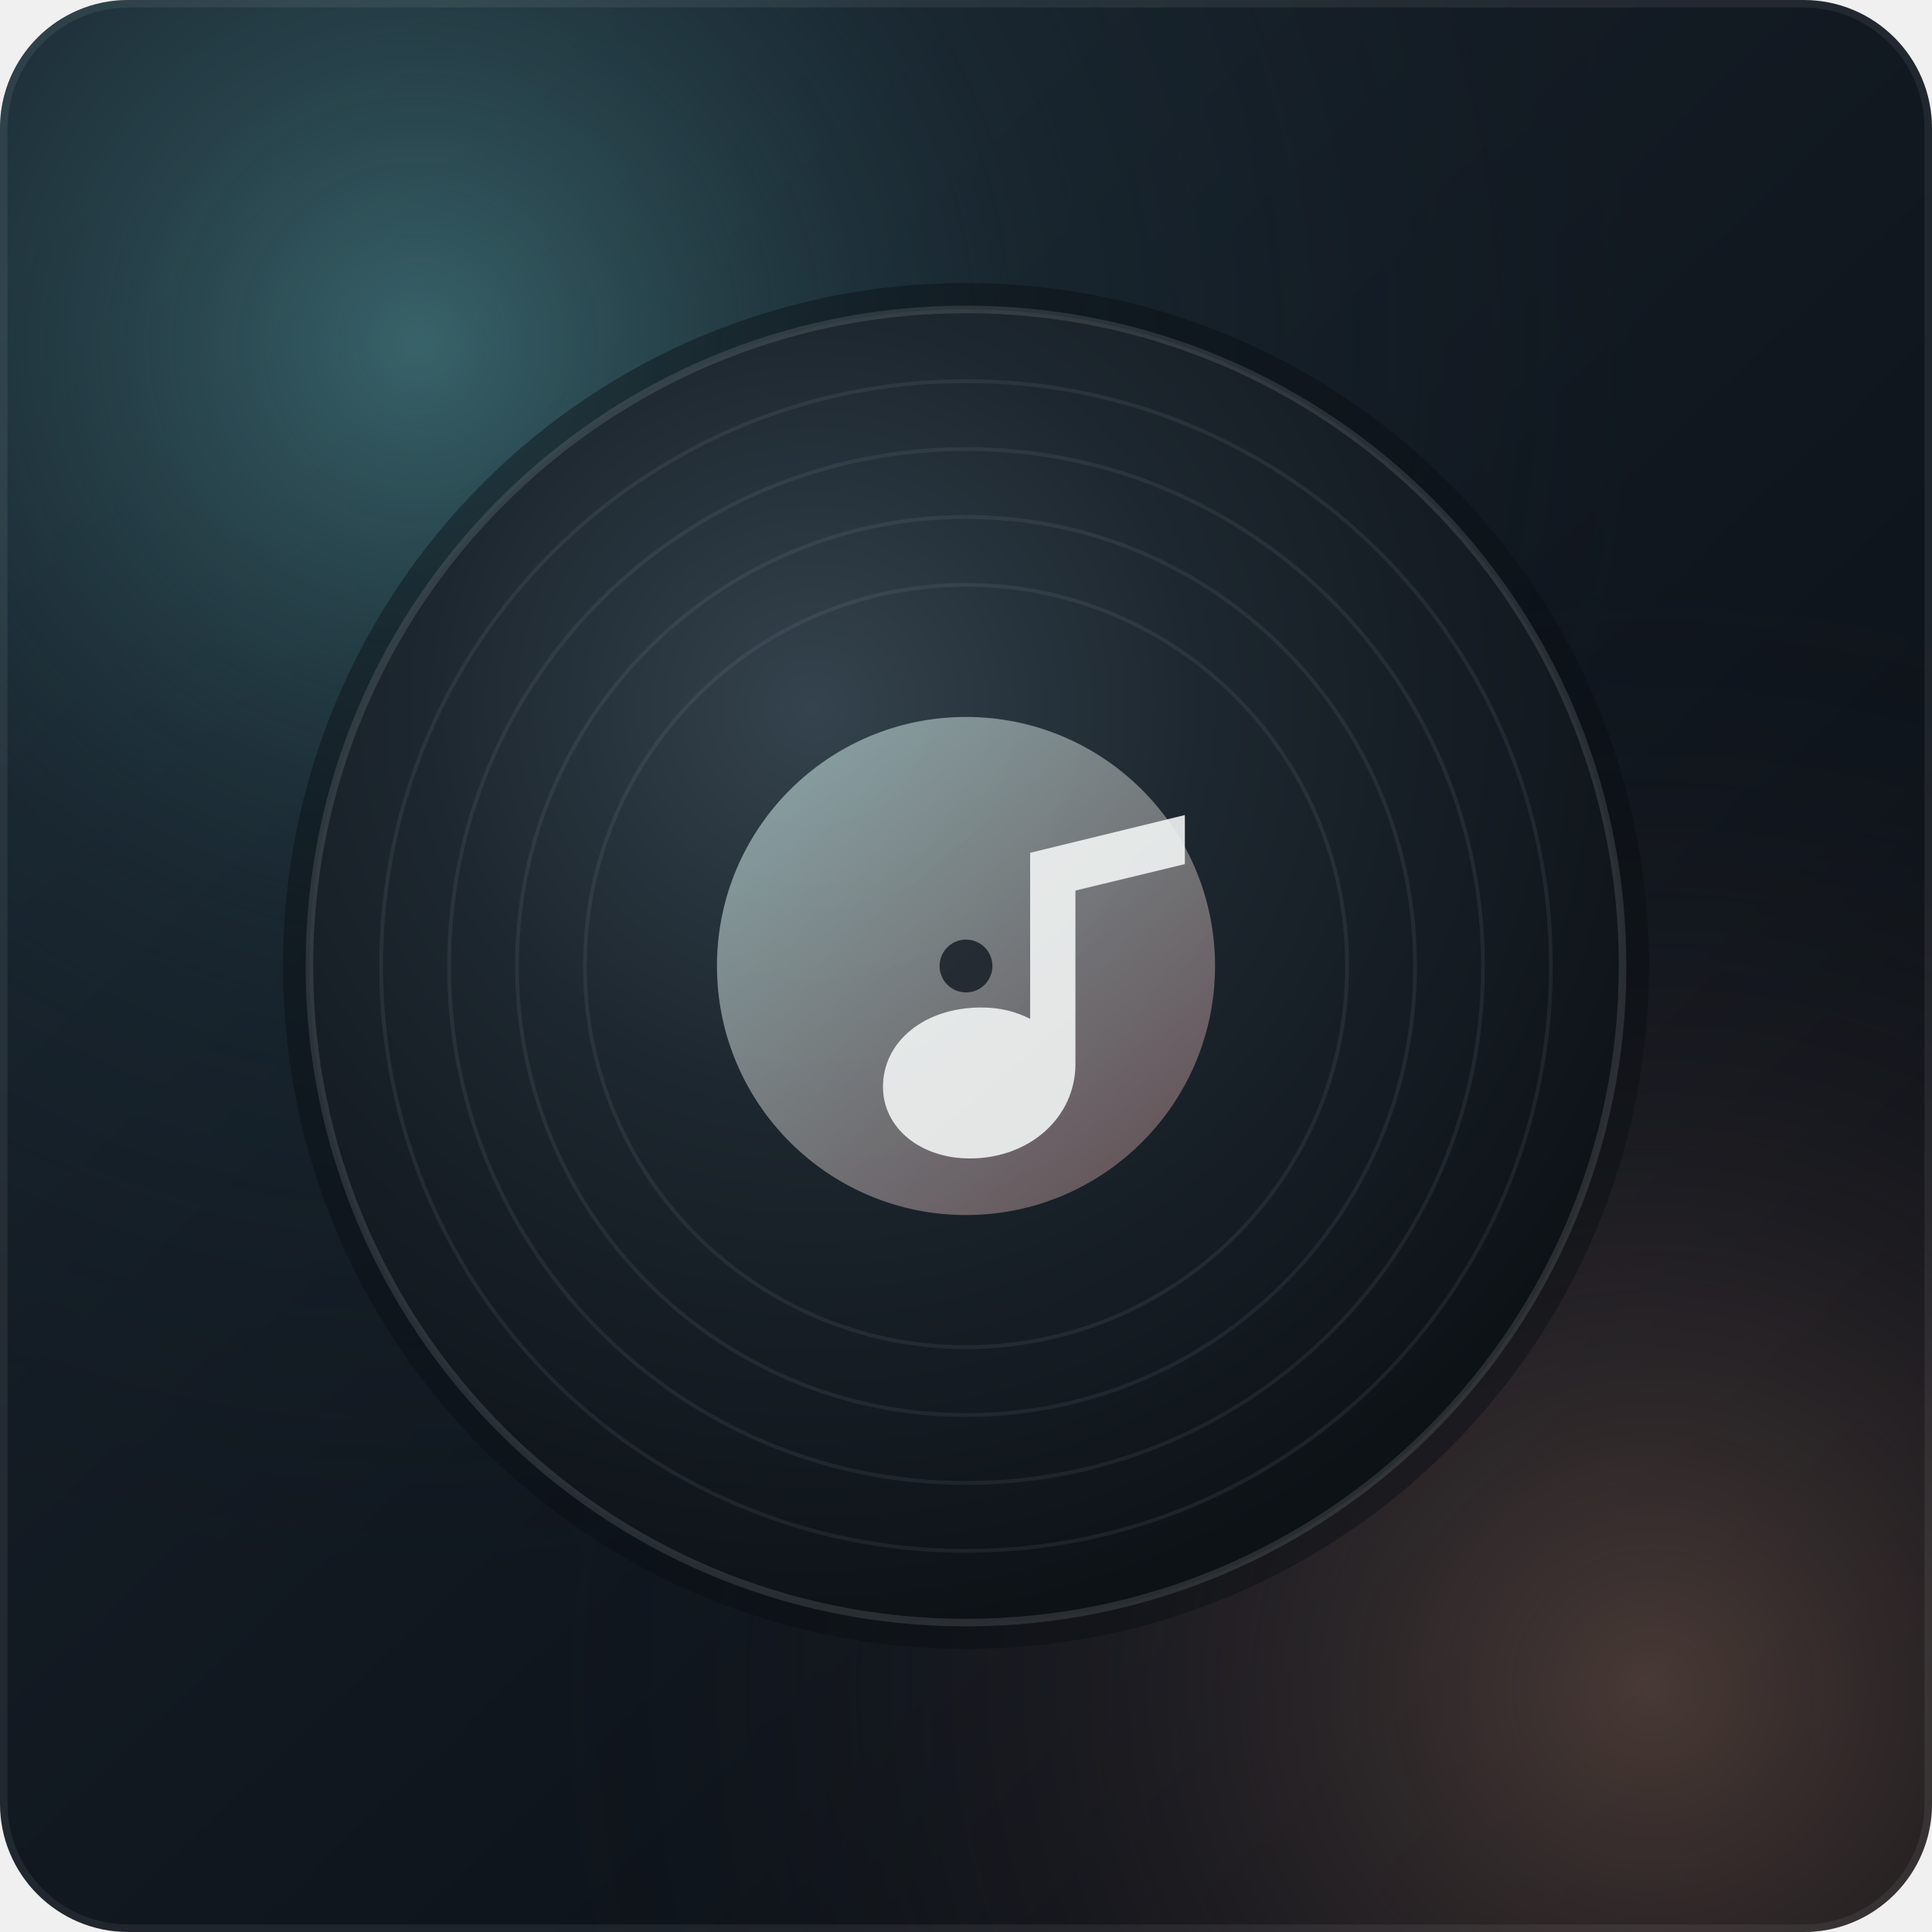
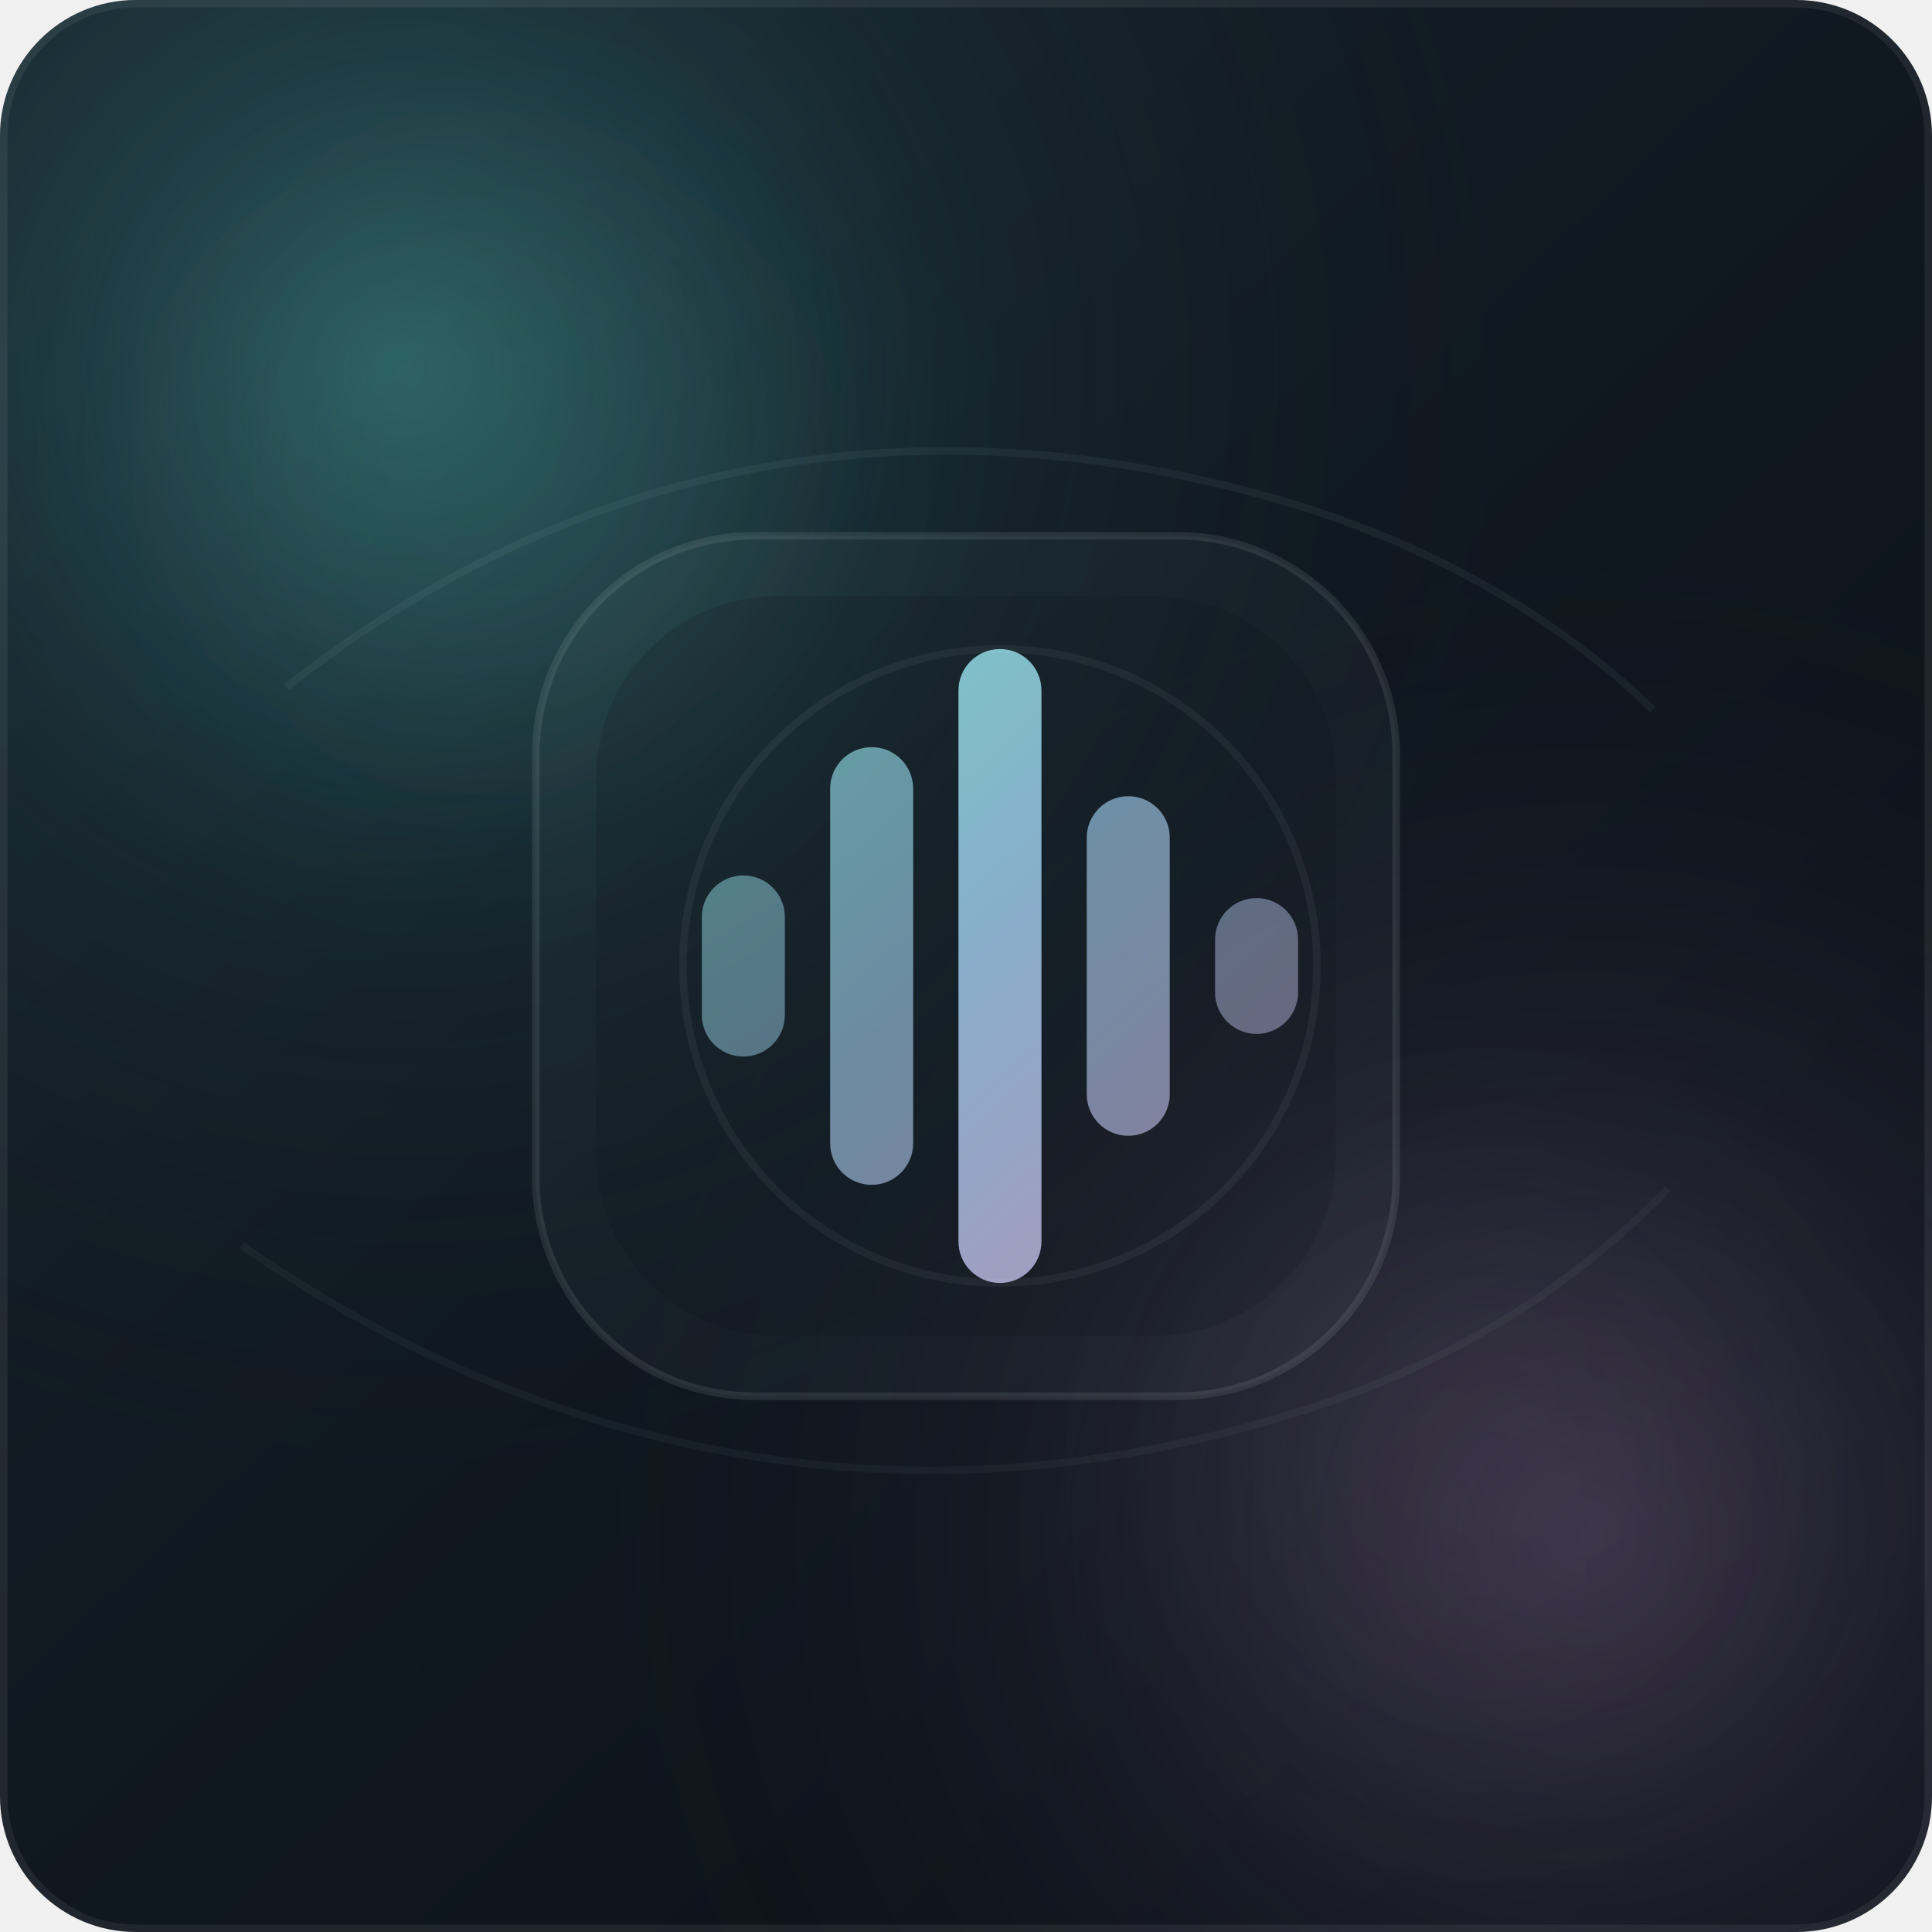
<svg xmlns="http://www.w3.org/2000/svg" width="512" height="512" viewBox="0 0 512 512">
  <defs>
-     <linearGradient id="base" x1="36" y1="24" x2="476" y2="488" gradientUnits="userSpaceOnUse">
-       <stop stop-color="#18232d" />
-       <stop offset="0.52" stop-color="#111820" />
-       <stop offset="1" stop-color="#090d12" />
+     <linearGradient id="base" x1="42" y1="28" x2="470" y2="486" gradientUnits="userSpaceOnUse">
+       <stop stop-color="#17232b" />
+       <stop offset="0.48" stop-color="#101820" />
+       <stop offset="1" stop-color="#0b1016" />
    </linearGradient>
-     <radialGradient id="teal" cx="0" cy="0" r="1" gradientTransform="translate(112 92) rotate(42) scale(330)" gradientUnits="userSpaceOnUse">
-       <stop stop-color="#4d8c91" stop-opacity="0.62" />
-       <stop offset="0.48" stop-color="#284750" stop-opacity="0.22" />
-       <stop offset="1" stop-color="#162028" stop-opacity="0" />
+     <radialGradient id="cool" cx="0" cy="0" r="1" gradientTransform="translate(105 96) rotate(45) scale(310)" gradientUnits="userSpaceOnUse">
+       <stop stop-color="#48a5a1" stop-opacity="0.42" />
+       <stop offset="0.48" stop-color="#326b75" stop-opacity="0.12" />
+       <stop offset="1" stop-color="#0f171e" stop-opacity="0" />
    </radialGradient>
-     <radialGradient id="warm" cx="0" cy="0" r="1" gradientTransform="translate(438 446) rotate(-138) scale(300)" gradientUnits="userSpaceOnUse">
-       <stop stop-color="#8b6858" stop-opacity="0.48" />
-       <stop offset="0.5" stop-color="#543f42" stop-opacity="0.18" />
-       <stop offset="1" stop-color="#151a20" stop-opacity="0" />
+     <radialGradient id="violet" cx="0" cy="0" r="1" gradientTransform="translate(420 406) rotate(-132) scale(270)" gradientUnits="userSpaceOnUse">
+       <stop stop-color="#7d668f" stop-opacity="0.34" />
+       <stop offset="0.55" stop-color="#594c6d" stop-opacity="0.1" />
+       <stop offset="1" stop-color="#10161d" stop-opacity="0" />
    </radialGradient>
-     <radialGradient id="disc" cx="0" cy="0" r="1" gradientTransform="translate(215 188) rotate(55) scale(245)" gradientUnits="userSpaceOnUse">
-       <stop stop-color="#34434d" />
-       <stop offset="0.42" stop-color="#1d272f" />
-       <stop offset="1" stop-color="#0d1217" />
-     </radialGradient>
-     <linearGradient id="label" x1="208" y1="196" x2="310" y2="316" gradientUnits="userSpaceOnUse">
-       <stop stop-color="#9bb6b6" />
-       <stop offset="1" stop-color="#735d61" />
+     <linearGradient id="pulse" x1="176" y1="166" x2="340" y2="348" gradientUnits="userSpaceOnUse">
+       <stop stop-color="#77d2c8" />
+       <stop offset="0.48" stop-color="#88aeca" />
+       <stop offset="1" stop-color="#b193bb" />
    </linearGradient>
+     <filter id="soft" x="-40%" y="-40%" width="180%" height="180%">
+       <feGaussianBlur stdDeviation="34" />
+     </filter>
  </defs>
-   <rect width="512" height="512" rx="34" fill="url(#base)" />
-   <rect width="512" height="512" rx="34" fill="url(#teal)" />
-   <rect width="512" height="512" rx="34" fill="url(#warm)" />
-   <circle cx="256" cy="256" r="181" fill="#090d11" fill-opacity="0.42" />
-   <circle cx="256" cy="256" r="174" fill="url(#disc)" stroke="#d7e1e5" stroke-opacity="0.13" stroke-width="2" />
-   <g fill="none" stroke="#d7e1e5" stroke-opacity="0.075">
-     <circle cx="256" cy="256" r="155" />
-     <circle cx="256" cy="256" r="137" />
-     <circle cx="256" cy="256" r="119" />
-     <circle cx="256" cy="256" r="101" />
+   <rect width="512" height="512" rx="36" fill="url(#base)" />
+   <rect width="512" height="512" rx="36" fill="url(#cool)" />
+   <rect width="512" height="512" rx="36" fill="url(#violet)" />
+   <circle cx="128" cy="120" r="78" fill="#54b3ad" fill-opacity="0.13" filter="url(#soft)" />
+   <circle cx="394" cy="388" r="72" fill="#9b789c" fill-opacity="0.12" filter="url(#soft)" />
+   <path d="M76 182C151 123 238 106 330 130C373 141 410 161 438 188" fill="none" stroke="#d9eef0" stroke-opacity="0.055" stroke-width="2" />
+   <path d="M64 330C146 387 241 405 338 376C380 364 415 343 442 315" fill="none" stroke="#d9eef0" stroke-opacity="0.045" stroke-width="2" />
+   <rect x="142" y="142" width="228" height="228" rx="58" fill="#dbe9eb" fill-opacity="0.035" stroke="#dcebed" stroke-opacity="0.1" stroke-width="2" />
+   <rect x="158" y="158" width="196" height="196" rx="48" fill="#071015" fill-opacity="0.16" />
+   <g fill="url(#pulse)">
+     <rect x="186" y="232" width="22" height="48" rx="11" fill-opacity="0.58" />
+     <rect x="220" y="198" width="22" height="116" rx="11" fill-opacity="0.76" />
+     <rect x="254" y="172" width="22" height="168" rx="11" />
+     <rect x="288" y="211" width="22" height="90" rx="11" fill-opacity="0.78" />
+     <rect x="322" y="238" width="22" height="36" rx="11" fill-opacity="0.58" />
  </g>
-   <circle cx="256" cy="256" r="66" fill="url(#label)" fill-opacity="0.82" />
-   <circle cx="256" cy="256" r="7" fill="#111820" fill-opacity="0.8" />
-   <path d="M285 215v67c0 14-12 25-28 25-13 0-23-8-23-19 0-12 11-21 26-21 5 0 9 1 13 3v-44l41-10v13l-29 7Z" fill="#f1f4f3" fill-opacity="0.9" />
-   <rect x="1" y="1" width="510" height="510" rx="33" fill="none" stroke="#ffffff" stroke-opacity="0.07" stroke-width="2" />
+   <circle cx="265" cy="256" r="84" fill="none" stroke="#dbecee" stroke-opacity="0.055" stroke-width="2" />
+   <rect x="1" y="1" width="510" height="510" rx="35" fill="none" stroke="#ffffff" stroke-opacity="0.07" stroke-width="2" />
</svg>
